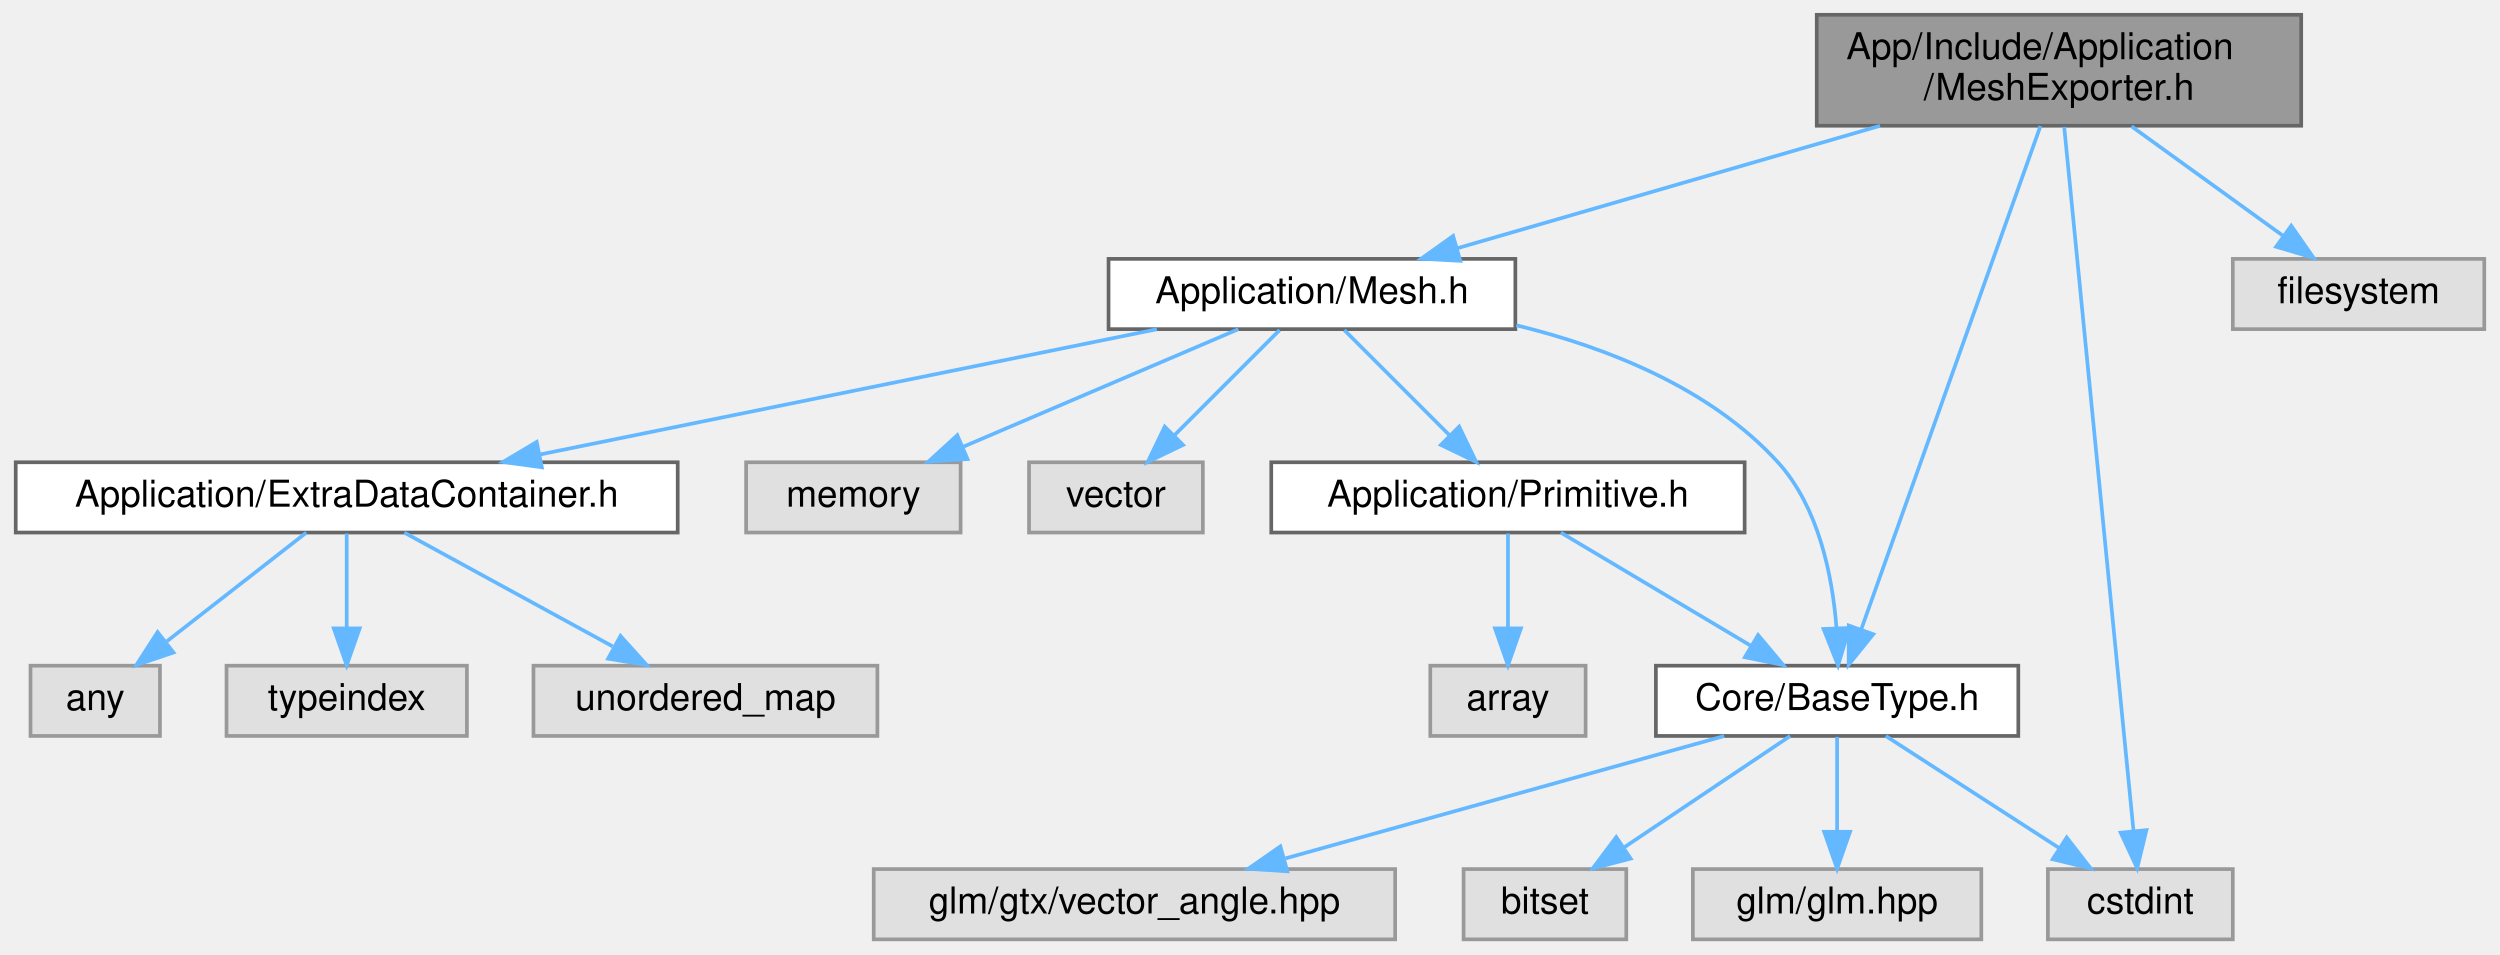
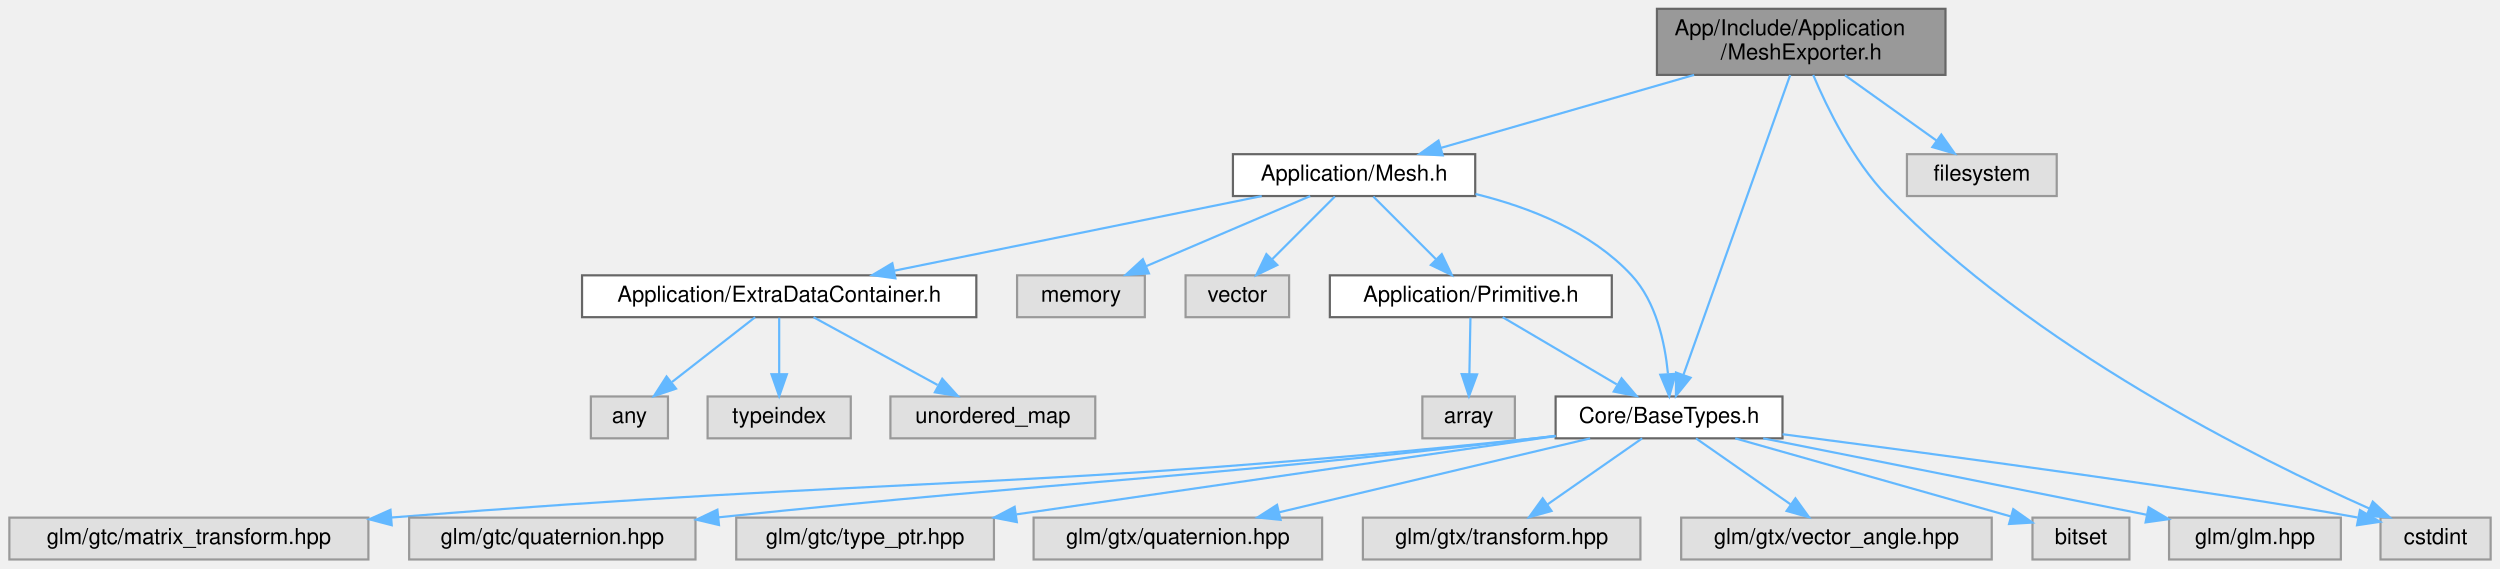
- <svg xmlns="http://www.w3.org/2000/svg" xmlns:xlink="http://www.w3.org/1999/xlink" width="676pt" height="258pt" viewBox="0.00 0.00 675.50 258.00">
+ <svg xmlns="http://www.w3.org/2000/svg" xmlns:xlink="http://www.w3.org/1999/xlink" width="1135pt" height="258pt" viewBox="0.00 0.00 1134.50 258.00">
  <g id="graph0" class="graph" transform="scale(1 1) rotate(0) translate(4 254)">
    <g id="Node000001" class="node">
      <g id="a_Node000001">
        <a xlink:title=" ">
-           <polygon fill="#999999" stroke="#666666" points="618,-250 487,-250 487,-220 618,-220 618,-250" />
-           <text text-anchor="start" x="495" y="-238" font-family="Helvetica,sans-Serif" font-size="10.00">App/Include/Application</text>
-           <text text-anchor="middle" x="552.5" y="-227" font-family="Helvetica,sans-Serif" font-size="10.00">/MeshExporter.h</text>
+           <polygon fill="#999999" stroke="#666666" points="879,-250 748,-250 748,-220 879,-220 879,-250" />
+           <text text-anchor="start" x="756" y="-238" font-family="Helvetica,sans-Serif" font-size="10.00">App/Include/Application</text>
+           <text text-anchor="middle" x="813.5" y="-227" font-family="Helvetica,sans-Serif" font-size="10.00">/MeshExporter.h</text>
        </a>
      </g>
    </g>
    <g id="Node000002" class="node">
      <g id="a_Node000002">
        <a xlink:href="Mesh_8h.html" target="_top" xlink:title=" ">
-           <polygon fill="white" stroke="#666666" points="405.5,-184 295.5,-184 295.5,-165 405.5,-165 405.5,-184" />
-           <text text-anchor="middle" x="350.5" y="-172" font-family="Helvetica,sans-Serif" font-size="10.00">Application/Mesh.h</text>
+           <polygon fill="white" stroke="#666666" points="665.5,-184 555.5,-184 555.5,-165 665.5,-165 665.5,-184" />
+           <text text-anchor="middle" x="610.5" y="-172" font-family="Helvetica,sans-Serif" font-size="10.00">Application/Mesh.h</text>
        </a>
      </g>
    </g>
    <g id="edge1_Node000001_Node000002" class="edge">
      <g id="a_edge1_Node000001_Node000002">
        <a xlink:title=" ">
-           <path fill="none" stroke="#63b8ff" d="M504.12,-219.99C469.1,-209.85 422.39,-196.32 389.7,-186.85" />
-           <polygon fill="#63b8ff" stroke="#63b8ff" points="390.61,-183.47 380.04,-184.05 388.67,-190.2 390.61,-183.47" />
+           <path fill="none" stroke="#63b8ff" d="M764.88,-219.99C729.69,-209.85 682.74,-196.32 649.9,-186.85" />
+           <polygon fill="#63b8ff" stroke="#63b8ff" points="650.76,-183.46 640.18,-184.05 648.82,-190.19 650.76,-183.46" />
        </a>
      </g>
    </g>
    <g id="Node000008" class="node">
      <g id="a_Node000008">
-         <a xlink:href="BaseType_8h.html" target="_top" xlink:title=" ">
-           <polygon fill="white" stroke="#666666" points="541.5,-74 443.5,-74 443.5,-55 541.5,-55 541.5,-74" />
-           <text text-anchor="middle" x="492.5" y="-62" font-family="Helvetica,sans-Serif" font-size="10.00">Core/BaseType.h</text>
-         </a>
-       </g>
-     </g>
-     <g id="edge16_Node000001_Node000008" class="edge">
-       <g id="a_edge16_Node000001_Node000008">
-         <a xlink:title=" ">
-           <path fill="none" stroke="#63b8ff" d="M547.49,-219.92C536.66,-189.52 511.1,-117.73 499.03,-83.83" />
-           <polygon fill="#63b8ff" stroke="#63b8ff" points="502.27,-82.5 495.62,-74.25 495.67,-84.85 502.27,-82.5" />
-         </a>
-       </g>
-     </g>
-     <g id="Node000012" class="node">
-       <g id="a_Node000012">
-         <a xlink:title=" ">
-           <polygon fill="#e0e0e0" stroke="#999999" points="599.5,-19 549.5,-19 549.5,0 599.5,0 599.5,-19" />
-           <text text-anchor="middle" x="574.5" y="-7" font-family="Helvetica,sans-Serif" font-size="10.00">cstdint</text>
-         </a>
-       </g>
-     </g>
-     <g id="edge17_Node000001_Node000012" class="edge">
-       <g id="a_edge17_Node000001_Node000012">
-         <a xlink:title=" ">
-           <path fill="none" stroke="#63b8ff" d="M553.91,-219.68C557.74,-180.76 568.34,-73.07 572.65,-29.33" />
-           <polygon fill="#63b8ff" stroke="#63b8ff" points="576.14,-29.53 573.64,-19.23 569.18,-28.84 576.14,-29.53" />
-         </a>
-       </g>
-     </g>
-     <g id="Node000016" class="node">
-       <g id="a_Node000016">
-         <a xlink:title=" ">
-           <polygon fill="#e0e0e0" stroke="#999999" points="667.5,-184 599.5,-184 599.5,-165 667.5,-165 667.5,-184" />
-           <text text-anchor="middle" x="633.5" y="-172" font-family="Helvetica,sans-Serif" font-size="10.00">filesystem</text>
-         </a>
-       </g>
-     </g>
-     <g id="edge18_Node000001_Node000016" class="edge">
-       <g id="a_edge18_Node000001_Node000016">
-         <a xlink:title=" ">
-           <path fill="none" stroke="#63b8ff" d="M572.11,-219.84C584.47,-210.91 600.4,-199.41 612.93,-190.35" />
-           <polygon fill="#63b8ff" stroke="#63b8ff" points="615.3,-192.96 621.36,-184.27 611.21,-187.28 615.3,-192.96" />
+         <a xlink:href="BaseTypes_8h.html" target="_top" xlink:title=" ">
+           <polygon fill="white" stroke="#666666" points="805,-74 702,-74 702,-55 805,-55 805,-74" />
+           <text text-anchor="middle" x="753.5" y="-62" font-family="Helvetica,sans-Serif" font-size="10.00">Core/BaseTypes.h</text>
+         </a>
+       </g>
+     </g>
+     <g id="edge21_Node000001_Node000008" class="edge">
+       <g id="a_edge21_Node000001_Node000008">
+         <a xlink:title=" ">
+           <path fill="none" stroke="#63b8ff" d="M808.49,-219.92C797.66,-189.52 772.1,-117.73 760.03,-83.83" />
+           <polygon fill="#63b8ff" stroke="#63b8ff" points="763.27,-82.5 756.62,-74.25 756.67,-84.85 763.27,-82.5" />
+         </a>
+       </g>
+     </g>
+     <g id="Node000017" class="node">
+       <g id="a_Node000017">
+         <a xlink:title=" ">
+           <polygon fill="#e0e0e0" stroke="#999999" points="1126.5,-19 1076.5,-19 1076.5,0 1126.5,0 1126.5,-19" />
+           <text text-anchor="middle" x="1101.5" y="-7" font-family="Helvetica,sans-Serif" font-size="10.00">cstdint</text>
+         </a>
+       </g>
+     </g>
+     <g id="edge22_Node000001_Node000017" class="edge">
+       <g id="a_edge22_Node000001_Node000017">
+         <a xlink:title=" ">
+           <path fill="none" stroke="#63b8ff" d="M818.94,-219.98C825.26,-205.02 836.87,-181.28 852.5,-165 918.39,-96.36 1020.91,-45.55 1071.37,-23.15" />
+           <polygon fill="#63b8ff" stroke="#63b8ff" points="1072.98,-26.27 1080.74,-19.06 1070.17,-19.85 1072.98,-26.27" />
+         </a>
+       </g>
+     </g>
+     <g id="Node000021" class="node">
+       <g id="a_Node000021">
+         <a xlink:title=" ">
+           <polygon fill="#e0e0e0" stroke="#999999" points="929.5,-184 861.5,-184 861.5,-165 929.5,-165 929.5,-184" />
+           <text text-anchor="middle" x="895.5" y="-172" font-family="Helvetica,sans-Serif" font-size="10.00">filesystem</text>
+         </a>
+       </g>
+     </g>
+     <g id="edge23_Node000001_Node000021" class="edge">
+       <g id="a_edge23_Node000001_Node000021">
+         <a xlink:title=" ">
+           <path fill="none" stroke="#63b8ff" d="M833.35,-219.84C845.98,-210.83 862.3,-199.18 875.05,-190.09" />
+           <polygon fill="#63b8ff" stroke="#63b8ff" points="877.1,-192.92 883.21,-184.27 873.04,-187.22 877.1,-192.92" />
        </a>
      </g>
    </g>
    <g id="Node000003" class="node">
      <g id="a_Node000003">
        <a xlink:href="ExtraDataContainer_8h.html" target="_top" xlink:title=" ">
-           <polygon fill="white" stroke="#666666" points="179,-129 0,-129 0,-110 179,-110 179,-129" />
-           <text text-anchor="middle" x="89.5" y="-117" font-family="Helvetica,sans-Serif" font-size="10.00">Application/ExtraDataContainer.h</text>
+           <polygon fill="white" stroke="#666666" points="439,-129 260,-129 260,-110 439,-110 439,-129" />
+           <text text-anchor="middle" x="349.5" y="-117" font-family="Helvetica,sans-Serif" font-size="10.00">Application/ExtraDataContainer.h</text>
        </a>
      </g>
    </g>
    <g id="edge2_Node000002_Node000003" class="edge">
      <g id="a_edge2_Node000002_Node000003">
        <a xlink:title=" ">
-           <path fill="none" stroke="#63b8ff" d="M308.57,-164.98C263.23,-155.78 190.89,-141.09 141.85,-131.13" />
-           <polygon fill="#63b8ff" stroke="#63b8ff" points="142.26,-127.64 131.76,-129.08 140.87,-134.5 142.26,-127.64" />
+           <path fill="none" stroke="#63b8ff" d="M568.57,-164.98C523.23,-155.78 450.89,-141.09 401.85,-131.13" />
+           <polygon fill="#63b8ff" stroke="#63b8ff" points="402.26,-127.64 391.76,-129.08 400.87,-134.5 402.26,-127.64" />
        </a>
      </g>
    </g>
    <g id="Node000007" class="node">
      <g id="a_Node000007">
        <a xlink:href="Primitive_8h.html" target="_top" xlink:title=" ">
-           <polygon fill="white" stroke="#666666" points="467.5,-129 339.5,-129 339.5,-110 467.5,-110 467.5,-129" />
-           <text text-anchor="middle" x="403.5" y="-117" font-family="Helvetica,sans-Serif" font-size="10.00">Application/Primitive.h</text>
+           <polygon fill="white" stroke="#666666" points="727.5,-129 599.5,-129 599.5,-110 727.5,-110 727.5,-129" />
+           <text text-anchor="middle" x="663.5" y="-117" font-family="Helvetica,sans-Serif" font-size="10.00">Application/Primitive.h</text>
        </a>
      </g>
    </g>
    <g id="edge6_Node000002_Node000007" class="edge">
      <g id="a_edge6_Node000002_Node000007">
        <a xlink:title=" ">
-           <path fill="none" stroke="#63b8ff" d="M359.25,-164.75C366.97,-157.03 378.4,-145.6 387.72,-136.28" />
-           <polygon fill="#63b8ff" stroke="#63b8ff" points="390.31,-138.64 394.91,-129.09 385.36,-133.69 390.31,-138.64" />
-         </a>
-       </g>
-     </g>
-     <g id="edge13_Node000002_Node000008" class="edge">
-       <g id="a_edge13_Node000002_Node000008">
-         <a xlink:title=" ">
-           <path fill="none" stroke="#63b8ff" d="M405.75,-166.05C430.56,-159.99 458.29,-148.98 476.5,-129 487.51,-116.92 491.2,-98.39 492.32,-84.45" />
-           <polygon fill="#63b8ff" stroke="#63b8ff" points="495.83,-84.21 492.76,-74.07 488.84,-83.92 495.83,-84.21" />
+           <path fill="none" stroke="#63b8ff" d="M619.25,-164.75C626.97,-157.03 638.4,-145.6 647.72,-136.28" />
+           <polygon fill="#63b8ff" stroke="#63b8ff" points="650.31,-138.64 654.91,-129.09 645.36,-133.69 650.31,-138.64" />
+         </a>
+       </g>
+     </g>
+     <g id="edge18_Node000002_Node000008" class="edge">
+       <g id="a_edge18_Node000002_Node000008">
+         <a xlink:title=" ">
+           <path fill="none" stroke="#63b8ff" d="M665.62,-165.93C690.4,-159.84 718.15,-148.84 736.5,-129 747.64,-116.96 751.63,-98.42 752.99,-84.47" />
+           <polygon fill="#63b8ff" stroke="#63b8ff" points="756.5,-84.28 753.61,-74.09 749.52,-83.86 756.5,-84.28" />
+         </a>
+       </g>
+     </g>
+     <g id="Node000019" class="node">
+       <g id="a_Node000019">
+         <a xlink:title=" ">
+           <polygon fill="#e0e0e0" stroke="#999999" points="515.5,-129 457.5,-129 457.5,-110 515.5,-110 515.5,-129" />
+           <text text-anchor="middle" x="486.5" y="-117" font-family="Helvetica,sans-Serif" font-size="10.00">memory</text>
+         </a>
+       </g>
+     </g>
+     <g id="edge19_Node000002_Node000019" class="edge">
+       <g id="a_edge19_Node000002_Node000019">
+         <a xlink:title=" ">
+           <path fill="none" stroke="#63b8ff" d="M590.58,-164.98C570.45,-156.38 539.12,-142.99 516.09,-133.15" />
+           <polygon fill="#63b8ff" stroke="#63b8ff" points="517.36,-129.88 506.79,-129.17 514.6,-136.32 517.36,-129.88" />
+         </a>
+       </g>
+     </g>
+     <g id="Node000020" class="node">
+       <g id="a_Node000020">
+         <a xlink:title=" ">
+           <polygon fill="#e0e0e0" stroke="#999999" points="581,-129 534,-129 534,-110 581,-110 581,-129" />
+           <text text-anchor="middle" x="557.5" y="-117" font-family="Helvetica,sans-Serif" font-size="10.00">vector</text>
+         </a>
+       </g>
+     </g>
+     <g id="edge20_Node000002_Node000020" class="edge">
+       <g id="a_edge20_Node000002_Node000020">
+         <a xlink:title=" ">
+           <path fill="none" stroke="#63b8ff" d="M601.75,-164.75C594.03,-157.03 582.6,-145.6 573.28,-136.28" />
+           <polygon fill="#63b8ff" stroke="#63b8ff" points="575.64,-133.69 566.09,-129.09 570.69,-138.64 575.64,-133.69" />
+         </a>
+       </g>
+     </g>
+     <g id="Node000004" class="node">
+       <g id="a_Node000004">
+         <a xlink:title=" ">
+           <polygon fill="#e0e0e0" stroke="#999999" points="299,-74 264,-74 264,-55 299,-55 299,-74" />
+           <text text-anchor="middle" x="281.5" y="-62" font-family="Helvetica,sans-Serif" font-size="10.00">any</text>
+         </a>
+       </g>
+     </g>
+     <g id="edge3_Node000003_Node000004" class="edge">
+       <g id="a_edge3_Node000003_Node000004">
+         <a xlink:title=" ">
+           <path fill="none" stroke="#63b8ff" d="M338.57,-109.98C328.42,-102.07 313.08,-90.11 300.85,-80.58" />
+           <polygon fill="#63b8ff" stroke="#63b8ff" points="302.66,-77.56 292.62,-74.17 298.36,-83.08 302.66,-77.56" />
+         </a>
+       </g>
+     </g>
+     <g id="Node000005" class="node">
+       <g id="a_Node000005">
+         <a xlink:title=" ">
+           <polygon fill="#e0e0e0" stroke="#999999" points="382,-74 317,-74 317,-55 382,-55 382,-74" />
+           <text text-anchor="middle" x="349.5" y="-62" font-family="Helvetica,sans-Serif" font-size="10.00">typeindex</text>
+         </a>
+       </g>
+     </g>
+     <g id="edge4_Node000003_Node000005" class="edge">
+       <g id="a_edge4_Node000003_Node000005">
+         <a xlink:title=" ">
+           <path fill="none" stroke="#63b8ff" d="M349.5,-109.75C349.5,-102.8 349.5,-92.85 349.5,-84.13" />
+           <polygon fill="#63b8ff" stroke="#63b8ff" points="353,-84.09 349.5,-74.09 346,-84.09 353,-84.09" />
+         </a>
+       </g>
+     </g>
+     <g id="Node000006" class="node">
+       <g id="a_Node000006">
+         <a xlink:title=" ">
+           <polygon fill="#e0e0e0" stroke="#999999" points="493,-74 400,-74 400,-55 493,-55 493,-74" />
+           <text text-anchor="middle" x="446.5" y="-62" font-family="Helvetica,sans-Serif" font-size="10.00">unordered_map</text>
+         </a>
+       </g>
+     </g>
+     <g id="edge5_Node000003_Node000006" class="edge">
+       <g id="a_edge5_Node000003_Node000006">
+         <a xlink:title=" ">
+           <path fill="none" stroke="#63b8ff" d="M365.08,-109.98C380.27,-101.69 403.6,-88.94 421.4,-79.22" />
+           <polygon fill="#63b8ff" stroke="#63b8ff" points="423.53,-82.04 430.63,-74.17 420.18,-75.89 423.53,-82.04" />
+         </a>
+       </g>
+     </g>
+     <g id="edge7_Node000007_Node000008" class="edge">
+       <g id="a_edge7_Node000007_Node000008">
+         <a xlink:title=" ">
+           <path fill="none" stroke="#63b8ff" d="M677.96,-109.98C691.92,-101.77 713.29,-89.18 729.75,-79.49" />
+           <polygon fill="#63b8ff" stroke="#63b8ff" points="731.94,-82.26 738.78,-74.17 728.38,-76.23 731.94,-82.26" />
+         </a>
+       </g>
+     </g>
+     <g id="Node000018" class="node">
+       <g id="a_Node000018">
+         <a xlink:title=" ">
+           <polygon fill="#e0e0e0" stroke="#999999" points="683.5,-74 641.5,-74 641.5,-55 683.5,-55 683.5,-74" />
+           <text text-anchor="middle" x="662.5" y="-62" font-family="Helvetica,sans-Serif" font-size="10.00">array</text>
+         </a>
+       </g>
+     </g>
+     <g id="edge17_Node000007_Node000018" class="edge">
+       <g id="a_edge17_Node000007_Node000018">
+         <a xlink:title=" ">
+           <path fill="none" stroke="#63b8ff" d="M663.33,-109.75C663.2,-102.8 663.02,-92.85 662.85,-84.13" />
+           <polygon fill="#63b8ff" stroke="#63b8ff" points="666.35,-84.02 662.66,-74.09 659.35,-84.15 666.35,-84.02" />
+         </a>
+       </g>
+     </g>
+     <g id="Node000009" class="node">
+       <g id="a_Node000009">
+         <a xlink:title=" ">
+           <polygon fill="#e0e0e0" stroke="#999999" points="1058.5,-19 980.5,-19 980.5,0 1058.5,0 1058.5,-19" />
+           <text text-anchor="middle" x="1019.5" y="-7" font-family="Helvetica,sans-Serif" font-size="10.00">glm/glm.hpp</text>
+         </a>
+       </g>
+     </g>
+     <g id="edge8_Node000008_Node000009" class="edge">
+       <g id="a_edge8_Node000008_Node000009">
+         <a xlink:title=" ">
+           <path fill="none" stroke="#63b8ff" d="M796.24,-54.98C843.78,-45.51 920.44,-30.24 970.41,-20.28" />
+           <polygon fill="#63b8ff" stroke="#63b8ff" points="971.21,-23.69 980.34,-18.3 969.84,-16.83 971.21,-23.69" />
+         </a>
+       </g>
+     </g>
+     <g id="Node000010" class="node">
+       <g id="a_Node000010">
+         <a xlink:title=" ">
+           <polygon fill="#e0e0e0" stroke="#999999" points="163,-19 0,-19 0,0 163,0 163,-19" />
+           <text text-anchor="middle" x="81.5" y="-7" font-family="Helvetica,sans-Serif" font-size="10.00">glm/gtc/matrix_transform.hpp</text>
+         </a>
+       </g>
+     </g>
+     <g id="edge9_Node000008_Node000010" class="edge">
+       <g id="a_edge9_Node000008_Node000010">
+         <a xlink:title=" ">
+           <path fill="none" stroke="#63b8ff" d="M701.95,-56.06C698.75,-55.68 695.58,-55.32 692.5,-55 465.35,-31.34 405.1,-37.59 173.43,-19.05" />
+           <polygon fill="#63b8ff" stroke="#63b8ff" points="173.59,-15.55 163.34,-18.24 173.03,-22.53 173.59,-15.55" />
+         </a>
+       </g>
+     </g>
+     <g id="Node000011" class="node">
+       <g id="a_Node000011">
+         <a xlink:title=" ">
+           <polygon fill="#e0e0e0" stroke="#999999" points="311.5,-19 181.5,-19 181.5,0 311.5,0 311.5,-19" />
+           <text text-anchor="middle" x="246.5" y="-7" font-family="Helvetica,sans-Serif" font-size="10.00">glm/gtc/quaternion.hpp</text>
+         </a>
+       </g>
+     </g>
+     <g id="edge10_Node000008_Node000011" class="edge">
+       <g id="a_edge10_Node000008_Node000011">
+         <a xlink:title=" ">
+           <path fill="none" stroke="#63b8ff" d="M701.93,-56.16C698.74,-55.75 695.58,-55.36 692.5,-55 530.76,-35.91 487.37,-36.45 321.9,-19.13" />
+           <polygon fill="#63b8ff" stroke="#63b8ff" points="322.17,-15.64 311.86,-18.07 321.44,-22.6 322.17,-15.64" />
+         </a>
+       </g>
+     </g>
+     <g id="Node000012" class="node">
+       <g id="a_Node000012">
+         <a xlink:title=" ">
+           <polygon fill="#e0e0e0" stroke="#999999" points="447,-19 330,-19 330,0 447,0 447,-19" />
+           <text text-anchor="middle" x="388.5" y="-7" font-family="Helvetica,sans-Serif" font-size="10.00">glm/gtc/type_ptr.hpp</text>
+         </a>
+       </g>
+     </g>
+     <g id="edge11_Node000008_Node000012" class="edge">
+       <g id="a_edge11_Node000008_Node000012">
+         <a xlink:title=" ">
+           <path fill="none" stroke="#63b8ff" d="M701.98,-56.02C637.92,-46.72 528.37,-30.81 457.21,-20.48" />
+           <polygon fill="#63b8ff" stroke="#63b8ff" points="457.4,-16.97 447,-18.99 456.39,-23.9 457.4,-16.97" />
+         </a>
+       </g>
+     </g>
+     <g id="Node000013" class="node">
+       <g id="a_Node000013">
+         <a xlink:title=" ">
+           <polygon fill="#e0e0e0" stroke="#999999" points="596,-19 465,-19 465,0 596,0 596,-19" />
+           <text text-anchor="middle" x="530.5" y="-7" font-family="Helvetica,sans-Serif" font-size="10.00">glm/gtx/quaternion.hpp</text>
+         </a>
+       </g>
+     </g>
+     <g id="edge12_Node000008_Node000013" class="edge">
+       <g id="a_edge12_Node000008_Node000013">
+         <a xlink:title=" ">
+           <path fill="none" stroke="#63b8ff" d="M717.67,-54.98C679.34,-45.87 618.42,-31.4 576.55,-21.45" />
+           <polygon fill="#63b8ff" stroke="#63b8ff" points="577.15,-17.99 566.61,-19.08 575.53,-24.8 577.15,-17.99" />
        </a>
      </g>
    </g>
    <g id="Node000014" class="node">
      <g id="a_Node000014">
        <a xlink:title=" ">
-           <polygon fill="#e0e0e0" stroke="#999999" points="255.5,-129 197.5,-129 197.5,-110 255.5,-110 255.5,-129" />
-           <text text-anchor="middle" x="226.5" y="-117" font-family="Helvetica,sans-Serif" font-size="10.00">memory</text>
-         </a>
-       </g>
-     </g>
-     <g id="edge14_Node000002_Node000014" class="edge">
-       <g id="a_edge14_Node000002_Node000014">
-         <a xlink:title=" ">
-           <path fill="none" stroke="#63b8ff" d="M330.58,-164.98C310.45,-156.38 279.12,-142.99 256.09,-133.15" />
-           <polygon fill="#63b8ff" stroke="#63b8ff" points="257.36,-129.88 246.79,-129.17 254.6,-136.32 257.36,-129.88" />
+           <polygon fill="#e0e0e0" stroke="#999999" points="740.5,-19 614.5,-19 614.5,0 740.5,0 740.5,-19" />
+           <text text-anchor="middle" x="677.5" y="-7" font-family="Helvetica,sans-Serif" font-size="10.00">glm/gtx/transform.hpp</text>
+         </a>
+       </g>
+     </g>
+     <g id="edge13_Node000008_Node000014" class="edge">
+       <g id="a_edge13_Node000008_Node000014">
+         <a xlink:title=" ">
+           <path fill="none" stroke="#63b8ff" d="M741.29,-54.98C729.72,-46.92 712.12,-34.65 698.34,-25.03" />
+           <polygon fill="#63b8ff" stroke="#63b8ff" points="700.14,-22.02 689.93,-19.17 696.13,-27.76 700.14,-22.02" />
        </a>
      </g>
    </g>
    <g id="Node000015" class="node">
      <g id="a_Node000015">
        <a xlink:title=" ">
-           <polygon fill="#e0e0e0" stroke="#999999" points="321,-129 274,-129 274,-110 321,-110 321,-129" />
-           <text text-anchor="middle" x="297.5" y="-117" font-family="Helvetica,sans-Serif" font-size="10.00">vector</text>
-         </a>
-       </g>
-     </g>
-     <g id="edge15_Node000002_Node000015" class="edge">
-       <g id="a_edge15_Node000002_Node000015">
-         <a xlink:title=" ">
-           <path fill="none" stroke="#63b8ff" d="M341.75,-164.75C334.03,-157.03 322.6,-145.6 313.28,-136.28" />
-           <polygon fill="#63b8ff" stroke="#63b8ff" points="315.64,-133.69 306.09,-129.09 310.69,-138.64 315.64,-133.69" />
-         </a>
-       </g>
-     </g>
-     <g id="Node000004" class="node">
-       <g id="a_Node000004">
-         <a xlink:title=" ">
-           <polygon fill="#e0e0e0" stroke="#999999" points="39,-74 4,-74 4,-55 39,-55 39,-74" />
-           <text text-anchor="middle" x="21.5" y="-62" font-family="Helvetica,sans-Serif" font-size="10.00">any</text>
-         </a>
-       </g>
-     </g>
-     <g id="edge3_Node000003_Node000004" class="edge">
-       <g id="a_edge3_Node000003_Node000004">
-         <a xlink:title=" ">
-           <path fill="none" stroke="#63b8ff" d="M78.57,-109.98C68.42,-102.07 53.08,-90.11 40.85,-80.58" />
-           <polygon fill="#63b8ff" stroke="#63b8ff" points="42.66,-77.56 32.62,-74.17 38.36,-83.08 42.66,-77.56" />
-         </a>
-       </g>
-     </g>
-     <g id="Node000005" class="node">
-       <g id="a_Node000005">
-         <a xlink:title=" ">
-           <polygon fill="#e0e0e0" stroke="#999999" points="122,-74 57,-74 57,-55 122,-55 122,-74" />
-           <text text-anchor="middle" x="89.5" y="-62" font-family="Helvetica,sans-Serif" font-size="10.00">typeindex</text>
-         </a>
-       </g>
-     </g>
-     <g id="edge4_Node000003_Node000005" class="edge">
-       <g id="a_edge4_Node000003_Node000005">
-         <a xlink:title=" ">
-           <path fill="none" stroke="#63b8ff" d="M89.5,-109.75C89.5,-102.8 89.5,-92.85 89.5,-84.13" />
-           <polygon fill="#63b8ff" stroke="#63b8ff" points="93,-84.09 89.5,-74.09 86,-84.09 93,-84.09" />
-         </a>
-       </g>
-     </g>
-     <g id="Node000006" class="node">
-       <g id="a_Node000006">
-         <a xlink:title=" ">
-           <polygon fill="#e0e0e0" stroke="#999999" points="233,-74 140,-74 140,-55 233,-55 233,-74" />
-           <text text-anchor="middle" x="186.5" y="-62" font-family="Helvetica,sans-Serif" font-size="10.00">unordered_map</text>
-         </a>
-       </g>
-     </g>
-     <g id="edge5_Node000003_Node000006" class="edge">
-       <g id="a_edge5_Node000003_Node000006">
-         <a xlink:title=" ">
-           <path fill="none" stroke="#63b8ff" d="M105.08,-109.98C120.27,-101.69 143.6,-88.94 161.4,-79.22" />
-           <polygon fill="#63b8ff" stroke="#63b8ff" points="163.53,-82.04 170.63,-74.17 160.18,-75.89 163.53,-82.04" />
-         </a>
-       </g>
-     </g>
-     <g id="edge7_Node000007_Node000008" class="edge">
-       <g id="a_edge7_Node000007_Node000008">
-         <a xlink:title=" ">
-           <path fill="none" stroke="#63b8ff" d="M417.8,-109.98C431.6,-101.77 452.74,-89.18 469.01,-79.49" />
-           <polygon fill="#63b8ff" stroke="#63b8ff" points="471.14,-82.29 477.94,-74.17 467.56,-76.28 471.14,-82.29" />
-         </a>
-       </g>
-     </g>
-     <g id="Node000013" class="node">
-       <g id="a_Node000013">
-         <a xlink:title=" ">
-           <polygon fill="#e0e0e0" stroke="#999999" points="424.5,-74 382.5,-74 382.5,-55 424.5,-55 424.5,-74" />
-           <text text-anchor="middle" x="403.5" y="-62" font-family="Helvetica,sans-Serif" font-size="10.00">array</text>
-         </a>
-       </g>
-     </g>
-     <g id="edge12_Node000007_Node000013" class="edge">
-       <g id="a_edge12_Node000007_Node000013">
-         <a xlink:title=" ">
-           <path fill="none" stroke="#63b8ff" d="M403.5,-109.75C403.5,-102.8 403.5,-92.85 403.5,-84.13" />
-           <polygon fill="#63b8ff" stroke="#63b8ff" points="407,-84.09 403.5,-74.09 400,-84.09 407,-84.09" />
-         </a>
-       </g>
-     </g>
-     <g id="Node000009" class="node">
-       <g id="a_Node000009">
-         <a xlink:title=" ">
-           <polygon fill="#e0e0e0" stroke="#999999" points="531.5,-19 453.5,-19 453.5,0 531.5,0 531.5,-19" />
-           <text text-anchor="middle" x="492.5" y="-7" font-family="Helvetica,sans-Serif" font-size="10.00">glm/glm.hpp</text>
-         </a>
-       </g>
-     </g>
-     <g id="edge8_Node000008_Node000009" class="edge">
-       <g id="a_edge8_Node000008_Node000009">
-         <a xlink:title=" ">
-           <path fill="none" stroke="#63b8ff" d="M492.5,-54.75C492.5,-47.8 492.5,-37.85 492.5,-29.13" />
-           <polygon fill="#63b8ff" stroke="#63b8ff" points="496,-29.09 492.5,-19.09 489,-29.09 496,-29.09" />
-         </a>
-       </g>
-     </g>
-     <g id="Node000010" class="node">
-       <g id="a_Node000010">
-         <a xlink:title=" ">
-           <polygon fill="#e0e0e0" stroke="#999999" points="373,-19 232,-19 232,0 373,0 373,-19" />
-           <text text-anchor="middle" x="302.5" y="-7" font-family="Helvetica,sans-Serif" font-size="10.00">glm/gtx/vector_angle.hpp</text>
-         </a>
-       </g>
-     </g>
-     <g id="edge9_Node000008_Node000010" class="edge">
-       <g id="a_edge9_Node000008_Node000010">
-         <a xlink:title=" ">
-           <path fill="none" stroke="#63b8ff" d="M461.97,-54.98C429.8,-46.01 378.94,-31.82 343.33,-21.89" />
-           <polygon fill="#63b8ff" stroke="#63b8ff" points="343.84,-18.4 333.27,-19.08 341.96,-25.14 343.84,-18.4" />
-         </a>
-       </g>
-     </g>
-     <g id="Node000011" class="node">
-       <g id="a_Node000011">
-         <a xlink:title=" ">
-           <polygon fill="#e0e0e0" stroke="#999999" points="435.5,-19 391.5,-19 391.5,0 435.5,0 435.5,-19" />
-           <text text-anchor="middle" x="413.5" y="-7" font-family="Helvetica,sans-Serif" font-size="10.00">bitset</text>
-         </a>
-       </g>
-     </g>
-     <g id="edge10_Node000008_Node000011" class="edge">
-       <g id="a_edge10_Node000008_Node000011">
-         <a xlink:title=" ">
-           <path fill="none" stroke="#63b8ff" d="M479.81,-54.98C467.67,-46.84 449.14,-34.41 434.75,-24.76" />
-           <polygon fill="#63b8ff" stroke="#63b8ff" points="436.68,-21.84 426.42,-19.17 432.78,-27.65 436.68,-21.84" />
-         </a>
-       </g>
-     </g>
-     <g id="edge11_Node000008_Node000012" class="edge">
-       <g id="a_edge11_Node000008_Node000012">
-         <a xlink:title=" ">
-           <path fill="none" stroke="#63b8ff" d="M505.67,-54.98C518.27,-46.84 537.5,-34.41 552.44,-24.76" />
-           <polygon fill="#63b8ff" stroke="#63b8ff" points="554.59,-27.54 561.09,-19.17 550.79,-21.66 554.59,-27.54" />
+           <polygon fill="#e0e0e0" stroke="#999999" points="900,-19 759,-19 759,0 900,0 900,-19" />
+           <text text-anchor="middle" x="829.5" y="-7" font-family="Helvetica,sans-Serif" font-size="10.00">glm/gtx/vector_angle.hpp</text>
+         </a>
+       </g>
+     </g>
+     <g id="edge14_Node000008_Node000015" class="edge">
+       <g id="a_edge14_Node000008_Node000015">
+         <a xlink:title=" ">
+           <path fill="none" stroke="#63b8ff" d="M765.71,-54.98C777.28,-46.92 794.88,-34.65 808.66,-25.03" />
+           <polygon fill="#63b8ff" stroke="#63b8ff" points="810.87,-27.76 817.07,-19.17 806.86,-22.02 810.87,-27.76" />
+         </a>
+       </g>
+     </g>
+     <g id="Node000016" class="node">
+       <g id="a_Node000016">
+         <a xlink:title=" ">
+           <polygon fill="#e0e0e0" stroke="#999999" points="962.5,-19 918.5,-19 918.5,0 962.5,0 962.5,-19" />
+           <text text-anchor="middle" x="940.5" y="-7" font-family="Helvetica,sans-Serif" font-size="10.00">bitset</text>
+         </a>
+       </g>
+     </g>
+     <g id="edge15_Node000008_Node000016" class="edge">
+       <g id="a_edge15_Node000008_Node000016">
+         <a xlink:title=" ">
+           <path fill="none" stroke="#63b8ff" d="M783.54,-54.98C817.84,-45.26 873.71,-29.43 908.72,-19.51" />
+           <polygon fill="#63b8ff" stroke="#63b8ff" points="909.77,-22.85 918.43,-16.75 907.86,-16.11 909.77,-22.85" />
+         </a>
+       </g>
+     </g>
+     <g id="edge16_Node000008_Node000017" class="edge">
+       <g id="a_edge16_Node000008_Node000017">
+         <a xlink:title=" ">
+           <path fill="none" stroke="#63b8ff" d="M805.03,-56.86C876.6,-47.53 1003.52,-30.58 1066.12,-19.05" />
+           <polygon fill="#63b8ff" stroke="#63b8ff" points="1067.15,-22.42 1076.31,-17.11 1065.84,-15.54 1067.15,-22.42" />
        </a>
      </g>
    </g>
  </g>
</svg>
